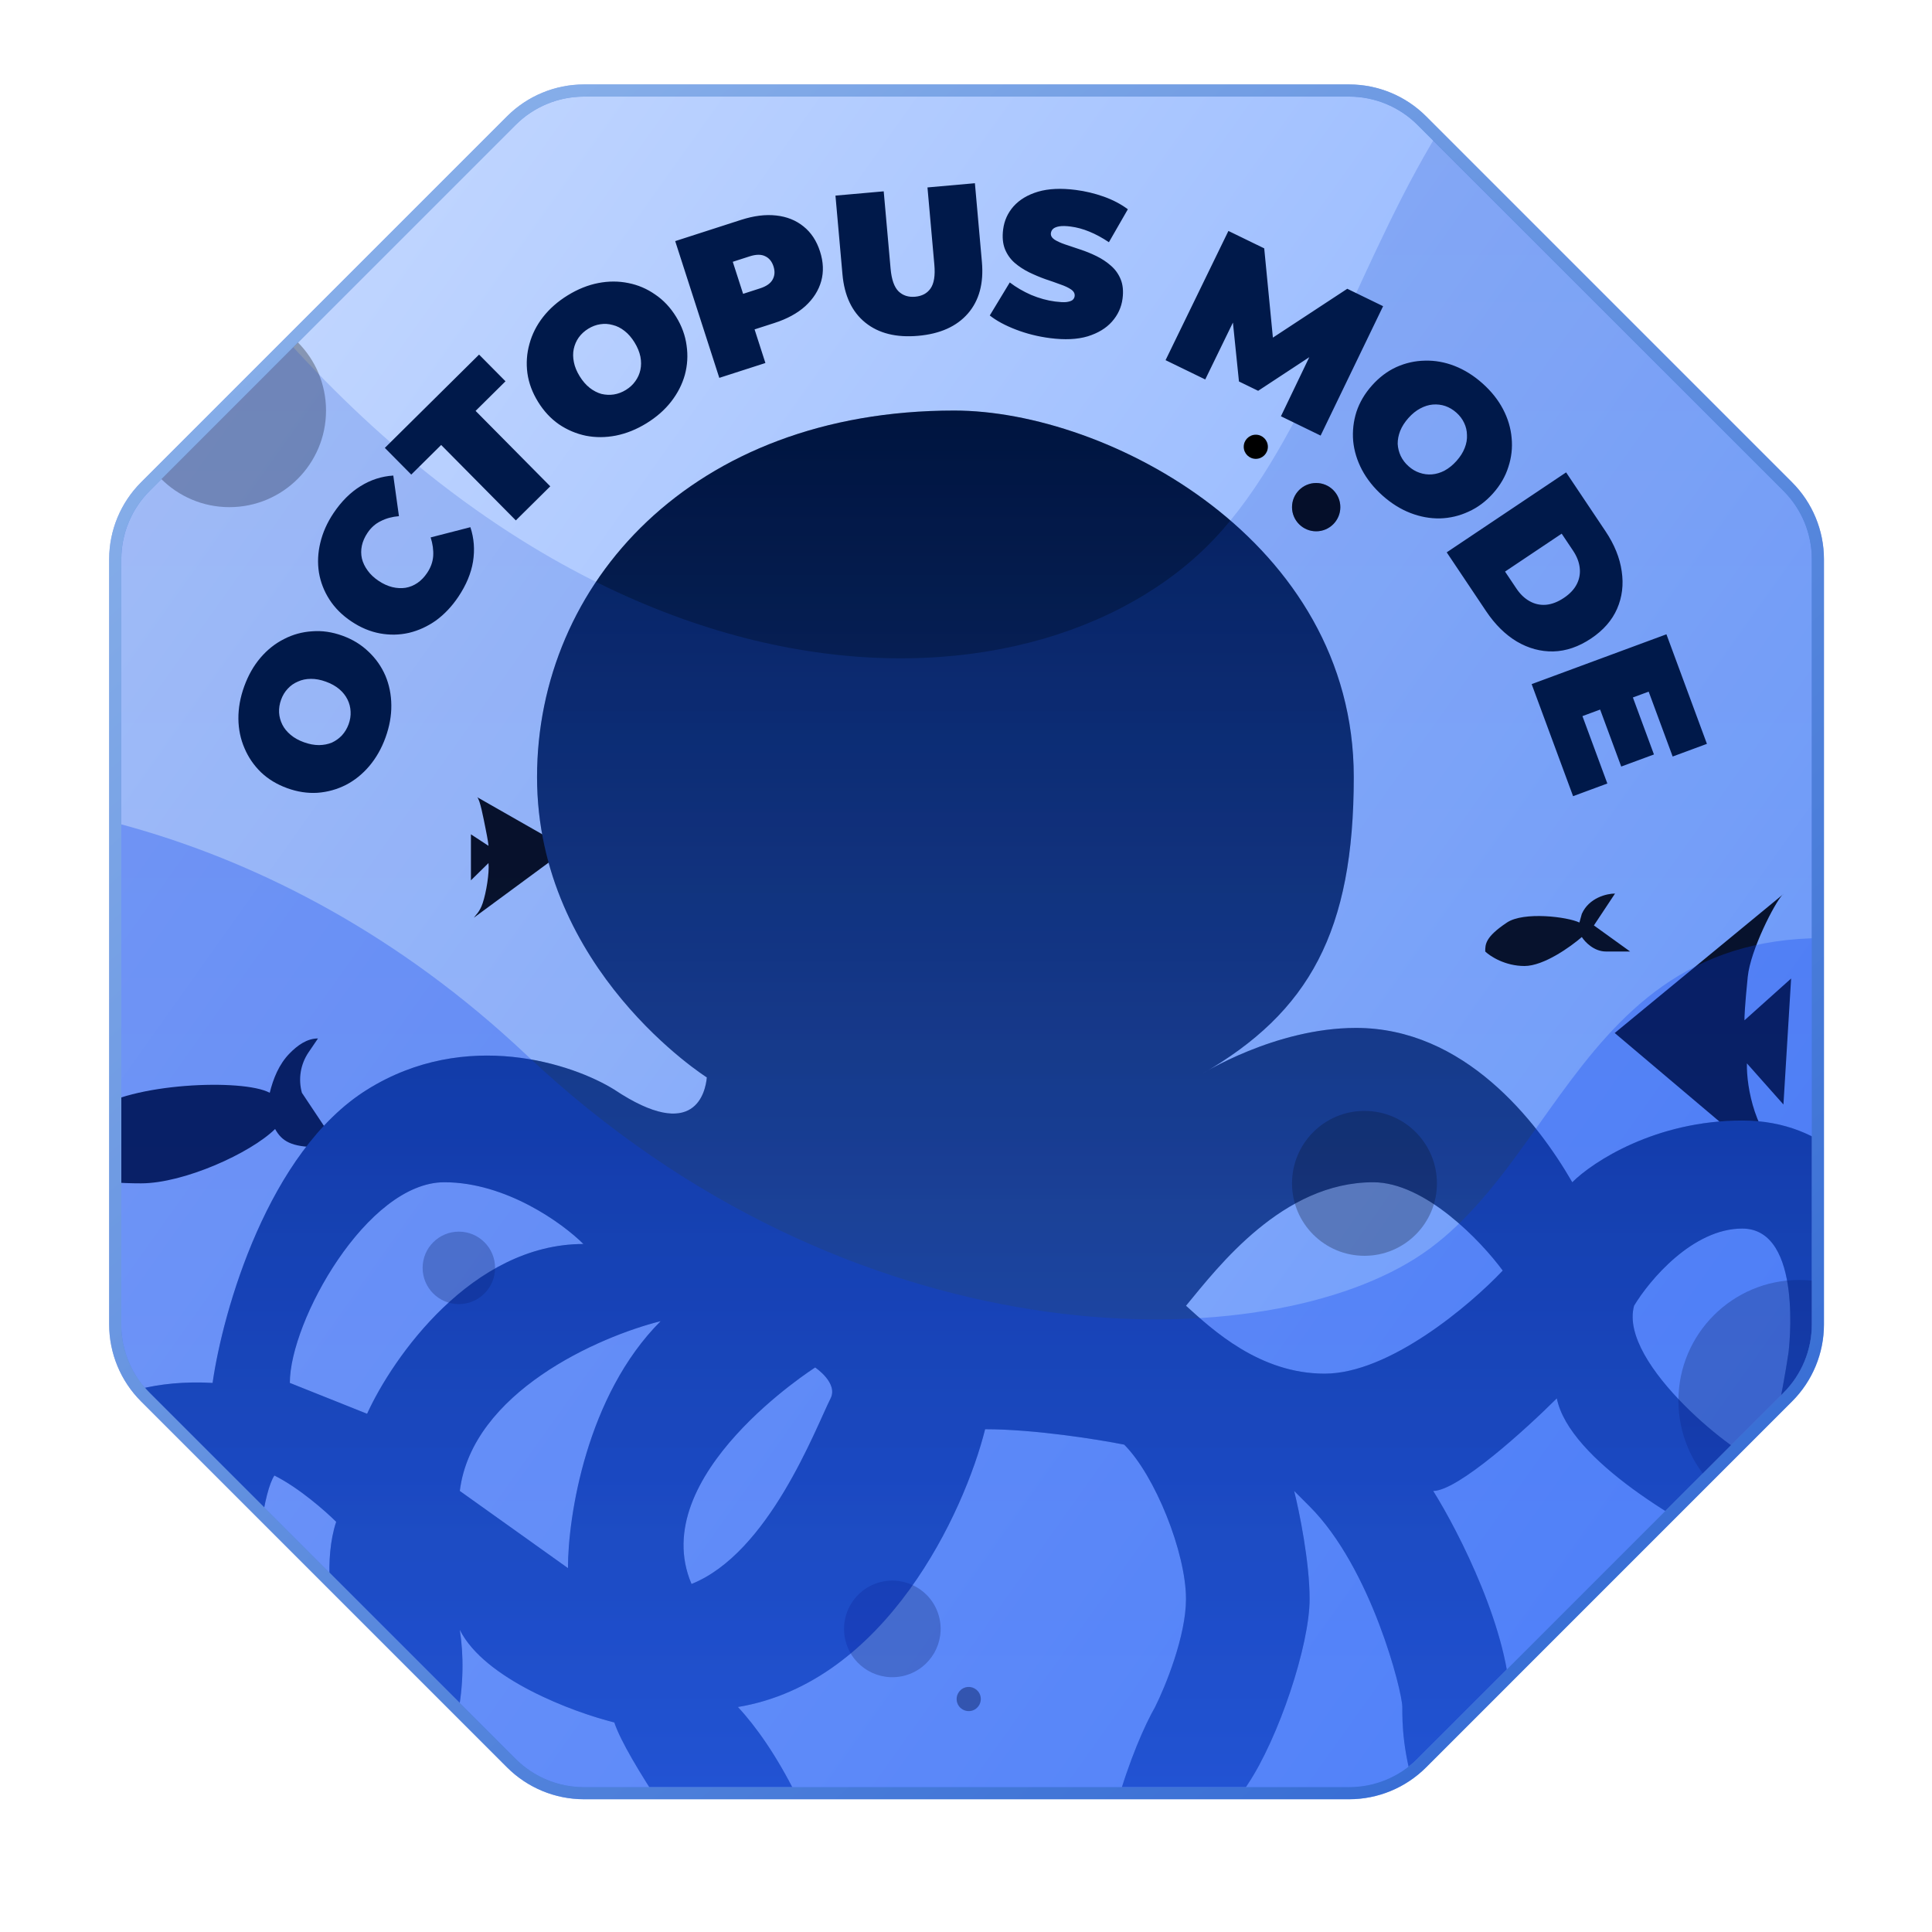
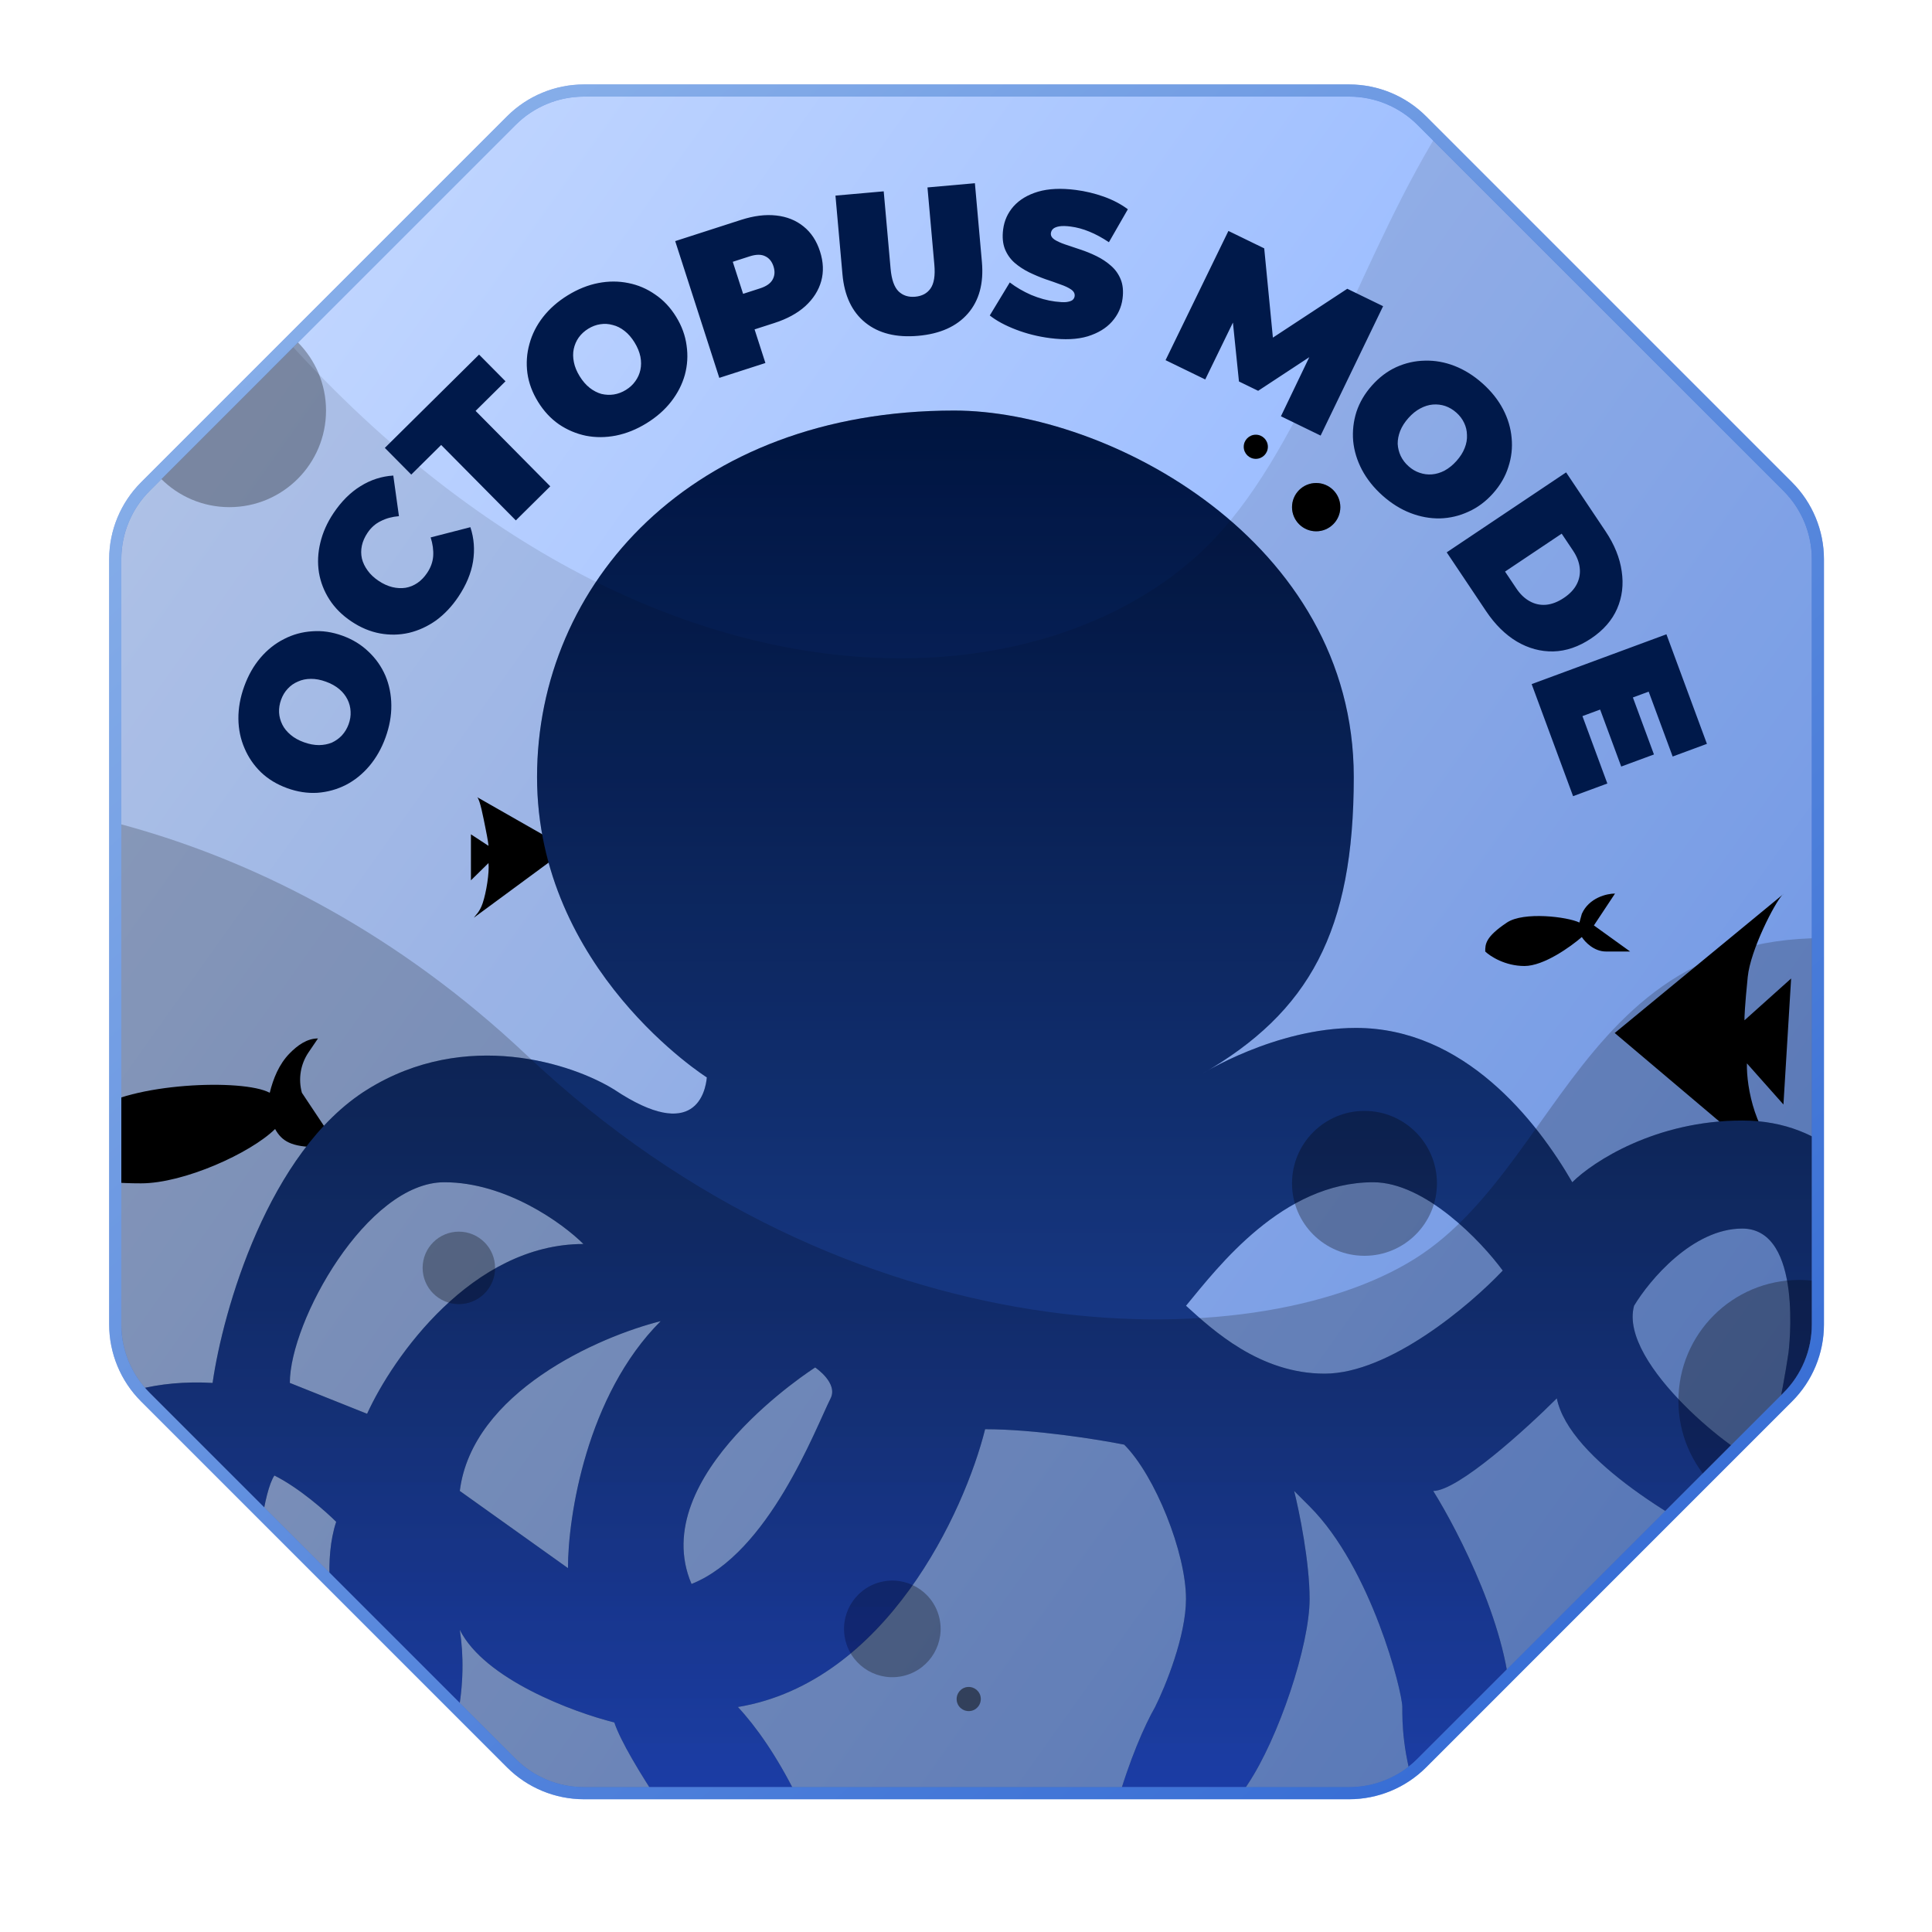
<svg xmlns="http://www.w3.org/2000/svg" width="120" height="120" viewBox="0 0 120 120" fill="none">
  <path d="M112.912 82.265C112.912 83.956 112.24 85.579 111.044 86.774L88.31 109.509C87.114 110.705 85.491 111.377 83.8 111.377L36.27 111.377C34.579 111.377 32.957 110.705 31.761 109.509L9.026 86.774C7.83 85.579 7.158 83.956 7.158 82.265L7.158 34.735C7.158 33.044 7.83 31.422 9.026 30.226L31.761 7.491C32.957 6.295 34.579 5.623 36.27 5.623L83.8 5.623C85.491 5.623 87.114 6.295 88.31 7.491L111.044 30.226C112.24 31.422 112.912 33.044 112.912 34.735L112.912 82.265Z" fill="url(#paint0_linear_2729_13445)" />
  <path d="M112.912 82.265C112.912 83.956 112.24 85.579 111.044 86.774L88.31 109.509C87.114 110.705 85.491 111.377 83.8 111.377L36.27 111.377C34.579 111.377 32.957 110.705 31.761 109.509L9.026 86.774C7.83 85.579 7.158 83.956 7.158 82.265L7.158 34.735C7.158 33.044 7.83 31.422 9.026 30.226L31.761 7.491C32.957 6.295 34.579 5.623 36.27 5.623L83.8 5.623C85.491 5.623 87.114 6.295 88.31 7.491L111.044 30.226C112.24 31.422 112.912 33.044 112.912 34.735L112.912 82.265Z" stroke="#2F66D2" stroke-width="0.754" />
  <path d="M112.912 82.265C112.912 83.956 112.24 85.579 111.044 86.774L88.31 109.509C87.114 110.705 85.491 111.377 83.8 111.377L36.27 111.377C34.579 111.377 32.957 110.705 31.761 109.509L9.026 86.774C7.83 85.579 7.158 83.956 7.158 82.265L7.158 34.735C7.158 33.044 7.83 31.422 9.026 30.226L31.761 7.491C32.957 6.295 34.579 5.623 36.27 5.623L83.8 5.623C85.491 5.623 87.114 6.295 88.31 7.491L111.044 30.226C112.24 31.422 112.912 33.044 112.912 34.735L112.912 82.265Z" stroke="url(#paint1_linear_2729_13445)" stroke-opacity="0.5" stroke-width="0.754" />
  <mask id="mask0_2729_13445" style="mask-type:alpha" maskUnits="userSpaceOnUse" x="7" y="6" width="106" height="105">
    <path d="M112.535 82.265C112.535 83.856 111.903 85.382 110.778 86.507L88.043 109.243C86.917 110.368 85.391 111 83.8 111L36.27 111C34.679 111 33.153 110.368 32.028 109.243L9.293 86.507C8.167 85.382 7.535 83.856 7.535 82.265L7.535 34.735C7.535 33.144 8.167 31.618 9.293 30.493L32.028 7.757C33.153 6.632 34.679 6 36.27 6L83.8 6C85.391 6 86.917 6.632 88.043 7.757L110.778 30.493C111.903 31.618 112.535 33.144 112.535 34.735L112.535 82.265Z" fill="url(#paint2_linear_2729_13445)" />
  </mask>
  <g mask="url(#mask0_2729_13445)">
    <path d="M29.614 49.5C29.621 49.502 29.628 49.507 29.636 49.513L35.25 52.714L29.432 57C29.553 56.821 29.796 56.643 29.977 56.107C30.207 55.429 30.401 54.202 30.341 53.607L29.25 54.679V51.821L30.341 52.536C30.341 52.476 30.305 52.179 30.159 51.464C30.02 50.779 29.813 49.655 29.636 49.513L29.614 49.5Z" fill="black" style="mix-blend-mode:overlay" />
    <path d="M110.785 55.52C110.763 55.53 110.737 55.552 110.706 55.585L100.292 64.162L112.194 74.225C111.933 73.792 112.031 72.811 111.009 72.055C109.02 70.583 108.47 67.541 108.504 66.048L110.773 68.603L111.25 60.776L108.353 63.373C108.344 63.225 108.373 62.477 108.555 60.678C108.726 58.991 110.235 56.079 110.706 55.585L110.785 55.52Z" fill="black" style="mix-blend-mode:overlay" />
    <g style="mix-blend-mode:overlay">
      <path d="M93.6 57.3C94.638 56.608 97.35 56.94 98.1 57.3L98.25 56.76C98.7 55.752 99.812 55.5 100.312 55.5L99 57.48L101.25 59.1H99.75C99 59.1 98.438 58.5 98.25 58.2C97.562 58.8 95.888 60 94.688 60C93.487 60 92.562 59.4 92.25 59.1C92.25 58.65 92.25 58.2 93.6 57.3Z" fill="black" />
    </g>
    <g style="mix-blend-mode:overlay">
      <circle cx="81.75" cy="31.5" r="1.5" fill="black" />
    </g>
    <g style="mix-blend-mode:overlay">
      <circle cx="81.75" cy="31.5" r="1.5" fill="black" fill-opacity="0.3" />
    </g>
    <g style="mix-blend-mode:overlay">
      <circle cx="14.25" cy="25.5" r="6" fill="black" fill-opacity="0.3" />
    </g>
    <g style="mix-blend-mode:overlay">
      <circle cx="60.169" cy="105.53" r="0.75" transform="rotate(-15 60.1686 105.53)" fill="black" fill-opacity="0.3" />
    </g>
    <g style="mix-blend-mode:overlay">
      <circle cx="78" cy="27.75" r="0.75" fill="black" />
    </g>
    <g style="mix-blend-mode:overlay">
      <path d="M5.762 69C8.067 67.27 15.088 66.975 16.754 67.875C16.973 66.984 17.33 66.11 17.967 65.45C18.479 64.919 19.074 64.5 19.751 64.5L19.163 65.365C18.664 66.101 18.514 67.019 18.752 67.875L21.75 72.375C21.334 72.375 21.417 71.25 19.751 71.25C18.086 71.25 17.503 70.875 17.087 70.125C15.56 71.625 11.424 73.5 8.76 73.5C6.095 73.5 4.457 73.125 3.764 72.375C3.764 71.25 3.457 70.73 5.762 69Z" fill="black" />
    </g>
    <path fill-rule="evenodd" clip-rule="evenodd" d="M59.269 25.5C68.809 25.501 84.085 33.581 84.085 48.264C84.085 57.824 81.342 62.87 74.624 66.722C74.624 66.722 79.183 63.846 84.221 63.846C90.938 63.846 95.44 69.598 97.657 73.432C98.937 72.154 102.84 69.598 108.213 69.598C113.587 69.598 116.211 73.433 116.85 75.35C117.17 76.308 117.81 78.801 117.81 81.102C117.81 83.402 116.531 88.451 115.891 90.688C117.811 90.049 122.033 88.003 123.568 84.936C125.488 81.102 126.447 79.184 127.407 78.226C128.175 77.459 129.007 77.906 129.326 78.226C129.646 78.546 130.093 79.569 129.326 81.102C128.367 83.019 123.567 96.439 113.012 96.44C112.052 98.357 109.557 102.767 107.254 105.068C104.375 107.943 100.537 111.776 99.576 110.82C98.616 109.861 98.616 108.902 100.536 106.985C102.456 105.067 108.213 98.357 108.213 96.44C104.694 94.842 97.465 90.688 96.697 86.853C94.778 88.77 90.556 92.603 89.019 92.605C90.619 95.162 93.818 101.425 93.818 106.026C93.818 111.778 97.657 113.695 99.576 114.654C101.497 115.612 108.214 115.613 111.092 115.613C113.395 115.613 113.971 116.891 113.971 117.53C113.971 118.489 111.859 120.406 103.415 120.406C92.859 120.406 89.02 114.654 88.06 111.778C87.1 108.902 87.1 106.985 87.1 106.026C87.1 105.068 85.18 97.399 81.342 93.564L80.382 92.605C80.702 93.884 81.342 97.015 81.342 99.316C81.342 102.192 79.422 107.943 77.503 110.82C75.584 113.695 73.664 119.447 73.664 124.241C73.664 129.034 74.624 136.703 76.543 140.538C78.463 144.372 81.342 149.165 81.342 150.124C81.342 151.082 81.341 152.041 80.382 152.041C79.422 152.041 77.503 150.124 75.584 147.248C73.664 144.372 67.906 131.91 67.906 122.323C67.906 114.654 70.465 108.263 71.745 106.026C72.385 104.748 73.664 101.616 73.664 99.316C73.664 96.44 71.745 91.647 69.826 89.729C68.226 89.41 64.259 88.771 61.188 88.771C59.909 93.883 55.046 104.492 45.833 106.026C50.312 110.82 57.541 125.775 50.632 147.248C49.992 149.165 48.328 152.998 46.793 153C45.257 153 45.513 151.083 45.833 150.124C47.113 146.928 49.48 138.812 48.712 131.91C47.945 125.008 45.833 119.448 44.874 117.53C42.954 114.974 38.924 109.286 38.156 106.985C35.596 106.346 30.094 104.3 28.559 101.233C29.518 107.304 26.831 119.447 8.405 119.447C6.806 119.447 3.607 119.256 3.607 118.489C3.607 117.53 3.607 116.572 6.486 116.571C9.366 116.571 18.002 113.695 19.922 110.82C21.841 107.944 22.8 106.026 20.881 101.233C20.561 99.955 20.114 96.823 20.881 94.523C20.241 93.883 18.578 92.413 17.043 91.647C16.403 92.606 15.832 96.433 16.083 99.316C17.042 104.108 17.042 107.942 16.083 107.944C15.124 107.944 15.123 107.943 14.163 105.068C13.204 102.192 12.244 95.481 13.204 91.647C11.604 91.008 7.829 90.689 5.526 94.523C2.647 99.316 1.687 102.192 1.687 104.109C1.687 106.026 1.687 110.818 -0.232 110.82C-1.767 110.819 -2.151 108.902 -2.151 107.944C-2.791 100.275 -0.615 85.128 13.204 85.895C13.843 81.421 16.659 71.515 22.801 67.68C28.942 63.847 35.597 66.083 38.156 67.68C43.193 71.035 43.824 67.785 43.903 66.92C43.903 66.92 33.357 60.254 33.357 48.264C33.357 36.275 42.956 25.5 59.269 25.5ZM50.632 84.936C50.632 84.936 40.075 91.647 42.952 98.383C47.752 96.467 50.632 88.771 51.591 86.853C52.066 85.905 50.662 84.957 50.632 84.936ZM41.035 82.06C37.196 83.019 29.327 86.47 28.559 92.605L35.277 97.398C35.277 94.203 36.428 86.662 41.035 82.06ZM108.213 76.308C105.142 76.308 102.455 79.504 101.495 81.102C100.5 84.75 108.213 90.688 109.173 90.688C110.132 90.686 111.092 83.977 111.092 83.977C111.095 83.957 112.046 76.309 108.213 76.308ZM27.599 73.432C22.801 73.432 18.002 82.06 18.002 85.895L22.801 87.812C24.4 84.297 29.327 77.267 36.236 77.267C34.957 75.989 31.438 73.433 27.599 73.432ZM85.295 73.432C79.665 73.432 75.675 78.663 73.664 81.102C75.34 82.626 78.256 85.32 82.277 85.32C86.299 85.32 91.327 81.052 93.338 78.918C91.998 77.09 88.512 73.433 85.295 73.432Z" fill="url(#paint3_linear_2729_13445)" />
    <path fill-rule="evenodd" clip-rule="evenodd" d="M59.269 25.5C68.809 25.501 84.085 33.581 84.085 48.264C84.085 57.824 81.342 62.87 74.624 66.722C74.624 66.722 79.183 63.846 84.221 63.846C90.938 63.846 95.44 69.598 97.657 73.432C98.937 72.154 102.84 69.598 108.213 69.598C113.587 69.598 116.211 73.433 116.85 75.35C117.17 76.308 117.81 78.801 117.81 81.102C117.81 83.402 116.531 88.451 115.891 90.688C117.811 90.049 122.033 88.003 123.568 84.936C125.488 81.102 126.447 79.184 127.407 78.226C128.175 77.459 129.007 77.906 129.326 78.226C129.646 78.546 130.093 79.569 129.326 81.102C128.367 83.019 123.567 96.439 113.012 96.44C112.052 98.357 109.557 102.767 107.254 105.068C104.375 107.943 100.537 111.776 99.576 110.82C98.616 109.861 98.616 108.902 100.536 106.985C102.456 105.067 108.213 98.357 108.213 96.44C104.694 94.842 97.465 90.688 96.697 86.853C94.778 88.77 90.556 92.603 89.019 92.605C90.619 95.162 93.818 101.425 93.818 106.026C93.818 111.778 97.657 113.695 99.576 114.654C101.497 115.612 108.214 115.613 111.092 115.613C113.395 115.613 113.971 116.891 113.971 117.53C113.971 118.489 111.859 120.406 103.415 120.406C92.859 120.406 89.02 114.654 88.06 111.778C87.1 108.902 87.1 106.985 87.1 106.026C87.1 105.068 85.18 97.399 81.342 93.564L80.382 92.605C80.702 93.884 81.342 97.015 81.342 99.316C81.342 102.192 79.422 107.943 77.503 110.82C75.584 113.695 73.664 119.447 73.664 124.241C73.664 129.034 74.624 136.703 76.543 140.538C78.463 144.372 81.342 149.165 81.342 150.124C81.342 151.082 81.341 152.041 80.382 152.041C79.422 152.041 77.503 150.124 75.584 147.248C73.664 144.372 67.906 131.91 67.906 122.323C67.906 114.654 70.465 108.263 71.745 106.026C72.385 104.748 73.664 101.616 73.664 99.316C73.664 96.44 71.745 91.647 69.826 89.729C68.226 89.41 64.259 88.771 61.188 88.771C59.909 93.883 55.046 104.492 45.833 106.026C50.312 110.82 57.541 125.775 50.632 147.248C49.992 149.165 48.328 152.998 46.793 153C45.257 153 45.513 151.083 45.833 150.124C47.113 146.928 49.48 138.812 48.712 131.91C47.945 125.008 45.833 119.448 44.874 117.53C42.954 114.974 38.924 109.286 38.156 106.985C35.596 106.346 30.094 104.3 28.559 101.233C29.518 107.304 26.831 119.447 8.405 119.447C6.806 119.447 3.607 119.256 3.607 118.489C3.607 117.53 3.607 116.572 6.486 116.571C9.366 116.571 18.002 113.695 19.922 110.82C21.841 107.944 22.8 106.026 20.881 101.233C20.561 99.955 20.114 96.823 20.881 94.523C20.241 93.883 18.578 92.413 17.043 91.647C16.403 92.606 15.832 96.433 16.083 99.316C17.042 104.108 17.042 107.942 16.083 107.944C15.124 107.944 15.123 107.943 14.163 105.068C13.204 102.192 12.244 95.481 13.204 91.647C11.604 91.008 7.829 90.689 5.526 94.523C2.647 99.316 1.687 102.192 1.687 104.109C1.687 106.026 1.687 110.818 -0.232 110.82C-1.767 110.819 -2.151 108.902 -2.151 107.944C-2.791 100.275 -0.615 85.128 13.204 85.895C13.843 81.421 16.659 71.515 22.801 67.68C28.942 63.847 35.597 66.083 38.156 67.68C43.193 71.035 43.824 67.785 43.903 66.92C43.903 66.92 33.357 60.254 33.357 48.264C33.357 36.275 42.956 25.5 59.269 25.5ZM50.632 84.936C50.632 84.936 40.075 91.647 42.952 98.383C47.752 96.467 50.632 88.771 51.591 86.853C52.066 85.905 50.662 84.957 50.632 84.936ZM41.035 82.06C37.196 83.019 29.327 86.47 28.559 92.605L35.277 97.398C35.277 94.203 36.428 86.662 41.035 82.06ZM108.213 76.308C105.142 76.308 102.455 79.504 101.495 81.102C100.5 84.75 108.213 90.688 109.173 90.688C110.132 90.686 111.092 83.977 111.092 83.977C111.095 83.957 112.046 76.309 108.213 76.308ZM27.599 73.432C22.801 73.432 18.002 82.06 18.002 85.895L22.801 87.812C24.4 84.297 29.327 77.267 36.236 77.267C34.957 75.989 31.438 73.433 27.599 73.432ZM85.295 73.432C79.665 73.432 75.675 78.663 73.664 81.102C75.34 82.626 78.256 85.32 82.277 85.32C86.299 85.32 91.327 81.052 93.338 78.918C91.998 77.09 88.512 73.433 85.295 73.432Z" fill="black" fill-opacity="0.2" style="mix-blend-mode:soft-light" />
    <g style="mix-blend-mode:overlay">
      <circle cx="84.75" cy="73.5" r="4.5" fill="black" fill-opacity="0.3" />
    </g>
    <g style="mix-blend-mode:overlay">
      <circle cx="111.75" cy="87" r="7.5" fill="black" fill-opacity="0.3" />
    </g>
    <g style="mix-blend-mode:overlay">
      <circle cx="28.5" cy="78.75" r="2.25" fill="black" fill-opacity="0.3" />
    </g>
    <g style="mix-blend-mode:overlay">
      <circle cx="55.424" cy="101.174" r="3" transform="rotate(-15 55.4242 101.174)" fill="black" fill-opacity="0.3" />
    </g>
    <g style="mix-blend-mode:overlay">
      <circle cx="60.169" cy="105.53" r="0.75" transform="rotate(-15 60.1686 105.53)" fill="black" fill-opacity="0.3" />
    </g>
-     <path d="M32.717 65.542C16.665 50.384 -1.283 48.7 -8.25 49.753C2.898 74.664 26.196 124.909 30.209 126.593C35.225 128.698 128.029 132.909 130.537 128.698C132.543 125.33 140.848 83.786 144.75 63.435C143.914 63.786 137.894 63.435 120.504 59.224C98.766 53.961 97.93 71.856 87.897 78.172C77.865 84.488 52.783 84.49 32.717 65.542Z" fill="#0038EF" fill-opacity="0.3" />
-     <path d="M9.947 11.114C-8.939 -16.395 -30.053 -19.452 -38.25 -17.541C-25.135 27.669 2.275 118.853 6.996 121.91C12.898 125.73 122.078 133.372 125.029 125.73C127.389 119.617 137.16 44.223 141.75 7.29C140.766 7.926 133.684 7.29 113.225 -0.352C87.652 -9.903 86.668 22.572 74.865 34.034C63.062 45.496 33.553 45.5 9.947 11.114Z" fill="url(#paint4_linear_2729_13445)" fill-opacity="0.2" />
+     <path d="M32.717 65.542C16.665 50.384 -1.283 48.7 -8.25 49.753C2.898 74.664 26.196 124.909 30.209 126.593C35.225 128.698 128.029 132.909 130.537 128.698C132.543 125.33 140.848 83.786 144.75 63.435C143.914 63.786 137.894 63.435 120.504 59.224C98.766 53.961 97.93 71.856 87.897 78.172C77.865 84.488 52.783 84.49 32.717 65.542Z" fill="black" fill-opacity="0.2" style="mix-blend-mode:overlay" />
+     <path d="M9.947 11.114C-8.939 -16.395 -30.053 -19.452 -38.25 -17.541C-25.135 27.669 2.275 118.853 6.996 121.91C12.898 125.73 122.078 133.372 125.029 125.73C127.389 119.617 137.16 44.223 141.75 7.29C140.766 7.926 133.684 7.29 113.225 -0.352C87.652 -9.903 86.668 22.572 74.865 34.034C63.062 45.496 33.553 45.5 9.947 11.114Z" fill="black" fill-opacity="0.1" style="mix-blend-mode:overlay" />
  </g>
  <path d="M23.945 45.808C23.699 46.488 23.362 47.08 22.935 47.585C22.511 48.083 22.027 48.472 21.482 48.754C20.929 49.033 20.341 49.196 19.719 49.242C19.099 49.28 18.474 49.184 17.843 48.956C17.203 48.724 16.662 48.397 16.218 47.975C15.77 47.541 15.426 47.041 15.188 46.476C14.941 45.908 14.814 45.297 14.807 44.643C14.802 43.982 14.923 43.311 15.169 42.632C15.418 41.945 15.754 41.352 16.178 40.855C16.602 40.358 17.091 39.969 17.644 39.691C18.189 39.409 18.771 39.249 19.39 39.211C20.004 39.162 20.631 39.253 21.271 39.485C21.902 39.713 22.442 40.044 22.891 40.478C23.343 40.903 23.692 41.4 23.938 41.968C24.176 42.534 24.299 43.143 24.306 43.797C24.314 44.45 24.193 45.121 23.945 45.808ZM21.655 44.98C21.75 44.716 21.791 44.455 21.776 44.196C21.764 43.93 21.7 43.681 21.585 43.449C21.465 43.207 21.294 42.991 21.073 42.803C20.844 42.611 20.566 42.456 20.238 42.338C19.91 42.219 19.601 42.162 19.311 42.165C19.012 42.166 18.743 42.222 18.504 42.334C18.259 42.435 18.047 42.584 17.867 42.782C17.69 42.971 17.554 43.197 17.459 43.461C17.363 43.725 17.322 43.99 17.334 44.256C17.348 44.515 17.416 44.765 17.536 45.008C17.651 45.239 17.823 45.45 18.052 45.642C18.273 45.83 18.548 45.984 18.875 46.102C19.203 46.221 19.516 46.28 19.815 46.28C20.105 46.276 20.373 46.224 20.617 46.123C20.857 46.011 21.065 45.86 21.242 45.671C21.422 45.474 21.559 45.243 21.655 44.98ZM28.47 37.065C28.073 37.658 27.612 38.147 27.088 38.533C26.561 38.906 25.999 39.164 25.403 39.307C24.811 39.442 24.209 39.454 23.599 39.342C22.989 39.229 22.398 38.982 21.826 38.598C21.253 38.215 20.8 37.763 20.464 37.241C20.128 36.719 19.91 36.159 19.81 35.56C19.715 34.954 19.743 34.338 19.895 33.714C20.045 33.078 20.319 32.463 20.716 31.87C21.204 31.143 21.762 30.585 22.39 30.198C23.022 29.803 23.702 29.583 24.428 29.538L24.779 32.06C24.357 32.094 23.982 32.196 23.654 32.365C23.324 32.522 23.047 32.766 22.825 33.098C22.65 33.36 22.534 33.625 22.476 33.893C22.419 34.162 22.42 34.428 22.478 34.692C22.541 34.95 22.661 35.199 22.837 35.439C23.006 35.675 23.232 35.888 23.515 36.077C23.797 36.267 24.083 36.397 24.373 36.468C24.656 36.535 24.928 36.549 25.19 36.509C25.456 36.463 25.703 36.362 25.93 36.207C26.156 36.052 26.357 35.843 26.532 35.582C26.755 35.25 26.879 34.904 26.906 34.543C26.93 34.171 26.878 33.783 26.749 33.38L29.216 32.745C29.443 33.429 29.498 34.142 29.38 34.882C29.261 35.61 28.957 36.337 28.47 37.065ZM32.039 32.323L27.402 27.638L25.544 29.477L23.903 27.819L29.756 22.024L31.398 23.682L29.54 25.521L34.178 30.206L32.039 32.323ZM40.154 26.291C39.539 26.67 38.907 26.925 38.258 27.055C37.617 27.18 36.995 27.183 36.393 27.065C35.787 26.939 35.226 26.701 34.71 26.35C34.201 25.994 33.771 25.53 33.419 24.958C33.062 24.379 32.842 23.786 32.758 23.179C32.676 22.561 32.718 21.956 32.884 21.365C33.044 20.767 33.325 20.21 33.726 19.694C34.134 19.173 34.646 18.723 35.261 18.344C35.883 17.961 36.515 17.706 37.157 17.581C37.798 17.456 38.422 17.456 39.029 17.581C39.631 17.7 40.186 17.937 40.694 18.293C41.206 18.637 41.64 19.098 41.996 19.677C42.348 20.249 42.565 20.844 42.646 21.463C42.735 22.077 42.699 22.683 42.538 23.281C42.373 23.872 42.09 24.426 41.689 24.942C41.288 25.458 40.777 25.908 40.154 26.291ZM38.877 24.218C39.116 24.071 39.31 23.891 39.459 23.68C39.616 23.464 39.721 23.229 39.775 22.976C39.832 22.712 39.832 22.437 39.776 22.152C39.716 21.86 39.595 21.565 39.412 21.268C39.229 20.971 39.023 20.734 38.794 20.556C38.56 20.371 38.314 20.247 38.057 20.186C37.803 20.113 37.544 20.098 37.28 20.14C37.024 20.178 36.777 20.271 36.538 20.418C36.299 20.565 36.101 20.747 35.945 20.963C35.796 21.174 35.693 21.412 35.636 21.677C35.582 21.93 35.585 22.202 35.645 22.495C35.701 22.78 35.82 23.071 36.003 23.367C36.186 23.664 36.394 23.905 36.628 24.09C36.858 24.269 37.099 24.394 37.354 24.467C37.611 24.528 37.868 24.54 38.124 24.502C38.388 24.46 38.639 24.365 38.877 24.218ZM44.677 23.47L41.938 14.976L46.028 13.657C46.82 13.402 47.546 13.31 48.203 13.384C48.87 13.455 49.438 13.683 49.91 14.066C50.38 14.442 50.72 14.957 50.931 15.613C51.143 16.268 51.168 16.885 51.006 17.464C50.844 18.043 50.515 18.56 50.019 19.015C49.528 19.459 48.886 19.809 48.093 20.064L45.594 20.87L46.473 19.234L47.541 22.547L44.677 23.47ZM46.574 19.549L44.882 18.662L47.199 17.914C47.596 17.787 47.858 17.604 47.987 17.366C48.124 17.125 48.142 16.851 48.043 16.544C47.944 16.236 47.769 16.025 47.517 15.91C47.274 15.792 46.954 15.796 46.558 15.924L44.24 16.672L45.095 14.962L46.574 19.549ZM57.031 20.858C55.668 20.979 54.573 20.706 53.745 20.037C52.918 19.368 52.445 18.369 52.327 17.04L51.892 12.15L54.889 11.884L55.316 16.684C55.376 17.362 55.542 17.833 55.813 18.099C56.084 18.357 56.426 18.467 56.841 18.43C57.264 18.393 57.582 18.224 57.794 17.923C58.014 17.613 58.094 17.12 58.034 16.443L57.607 11.642L60.553 11.38L60.988 16.27C61.106 17.599 60.817 18.666 60.121 19.47C59.424 20.274 58.394 20.737 57.031 20.858ZM65.217 21.001C64.475 20.905 63.769 20.729 63.1 20.471C62.43 20.214 61.889 19.921 61.477 19.594L62.719 17.543C63.109 17.841 63.551 18.1 64.046 18.318C64.55 18.528 65.046 18.665 65.535 18.728C65.822 18.765 66.048 18.777 66.212 18.764C66.386 18.743 66.516 18.704 66.6 18.647C66.686 18.581 66.735 18.497 66.748 18.396C66.769 18.236 66.697 18.098 66.531 17.982C66.366 17.867 66.14 17.76 65.853 17.663C65.575 17.559 65.267 17.451 64.93 17.339C64.594 17.219 64.257 17.077 63.918 16.913C63.588 16.75 63.287 16.553 63.017 16.321C62.756 16.09 62.556 15.808 62.419 15.473C62.284 15.13 62.246 14.722 62.307 14.25C62.377 13.702 62.593 13.224 62.954 12.816C63.325 12.402 63.831 12.098 64.473 11.906C65.123 11.716 65.903 11.679 66.814 11.797C67.412 11.874 67.994 12.013 68.56 12.214C69.125 12.416 69.623 12.677 70.053 12.998L68.876 15.045C68.466 14.769 68.062 14.55 67.663 14.387C67.272 14.225 66.883 14.12 66.495 14.07C66.209 14.033 65.978 14.029 65.803 14.057C65.628 14.086 65.497 14.138 65.41 14.213C65.332 14.288 65.286 14.377 65.273 14.478C65.253 14.63 65.326 14.763 65.491 14.879C65.657 14.986 65.88 15.087 66.159 15.183C66.447 15.28 66.759 15.385 67.096 15.497C67.441 15.61 67.779 15.748 68.109 15.91C68.44 16.073 68.736 16.269 68.998 16.5C69.268 16.732 69.471 17.015 69.608 17.35C69.745 17.685 69.784 18.084 69.724 18.548C69.654 19.087 69.434 19.564 69.064 19.98C68.703 20.387 68.201 20.691 67.558 20.891C66.916 21.083 66.136 21.119 65.217 21.001ZM72.395 22.37L76.299 14.344L78.523 15.426L79.184 22.227L78.015 21.658L83.682 17.936L85.907 19.018L82.026 27.055L79.561 25.855L81.635 21.533L82.025 21.723L78.146 24.274L76.954 23.694L76.475 19.024L76.957 19.258L74.86 23.569L72.395 22.37ZM85.868 30.778C85.329 30.297 84.904 29.764 84.593 29.18C84.29 28.601 84.108 28.007 84.049 27.396C83.996 26.779 84.064 26.173 84.252 25.578C84.447 24.989 84.768 24.444 85.215 23.943C85.668 23.435 86.173 23.054 86.73 22.8C87.3 22.544 87.891 22.411 88.505 22.401C89.124 22.383 89.738 22.493 90.347 22.729C90.963 22.97 91.541 23.332 92.08 23.813C92.626 24.299 93.05 24.832 93.354 25.41C93.658 25.989 93.837 26.587 93.89 27.204C93.949 27.815 93.881 28.415 93.686 29.004C93.503 29.592 93.185 30.14 92.732 30.648C92.285 31.149 91.777 31.527 91.208 31.782C90.645 32.043 90.054 32.182 89.435 32.199C88.821 32.21 88.21 32.098 87.6 31.862C86.991 31.626 86.413 31.264 85.868 30.778ZM87.489 28.96C87.698 29.147 87.925 29.282 88.171 29.364C88.423 29.452 88.677 29.485 88.935 29.465C89.205 29.443 89.468 29.365 89.725 29.23C89.988 29.088 90.236 28.888 90.468 28.628C90.7 28.367 90.868 28.102 90.973 27.831C91.084 27.554 91.131 27.283 91.116 27.019C91.113 26.755 91.054 26.502 90.938 26.262C90.828 26.027 90.668 25.817 90.459 25.63C90.25 25.443 90.019 25.306 89.767 25.218C89.522 25.136 89.264 25.105 88.995 25.127C88.737 25.148 88.477 25.229 88.214 25.37C87.957 25.505 87.712 25.703 87.48 25.963C87.248 26.223 87.077 26.491 86.966 26.769C86.861 27.04 86.81 27.307 86.813 27.572C86.828 27.836 86.891 28.085 87.001 28.32C87.117 28.56 87.279 28.774 87.489 28.96ZM89.858 34.307L97.274 29.341L99.721 32.996C100.275 33.823 100.61 34.652 100.727 35.484C100.851 36.311 100.756 37.086 100.442 37.808C100.127 38.53 99.589 39.146 98.826 39.657C98.056 40.172 97.274 40.44 96.479 40.461C95.692 40.476 94.936 40.272 94.211 39.846C93.494 39.416 92.859 38.788 92.305 37.962L89.858 34.307ZM93.481 35.502L94.184 36.551C94.42 36.904 94.693 37.166 95.002 37.338C95.316 37.516 95.653 37.592 96.014 37.565C96.382 37.534 96.756 37.391 97.138 37.135C97.512 36.885 97.78 36.598 97.942 36.274C98.104 35.951 98.162 35.61 98.117 35.252C98.076 34.901 97.938 34.549 97.701 34.196L96.999 33.147L93.481 35.502ZM101.351 43.13L102.73 46.861L100.697 47.612L99.317 43.881L101.351 43.13ZM98.288 44.479L99.835 48.665L97.707 49.452L95.134 42.492L103.505 39.397L106.02 46.202L103.892 46.989L102.402 42.959L98.288 44.479Z" fill="#00194A" />
  <defs>
    <linearGradient id="paint0_linear_2729_13445" x1="112.535" y1="111" x2="-6.783" y2="26.131" gradientUnits="userSpaceOnUse">
      <stop stop-color="#71A0FF" />
      <stop offset="1" stop-color="#CADCFF" />
    </linearGradient>
    <linearGradient id="paint1_linear_2729_13445" x1="29.25" y1="12" x2="112.079" y2="109.22" gradientUnits="userSpaceOnUse">
      <stop stop-color="#DBF3FF" />
      <stop offset="1" stop-color="#2F66D2" />
    </linearGradient>
    <linearGradient id="paint2_linear_2729_13445" x1="112.535" y1="111" x2="-6.783" y2="26.131" gradientUnits="userSpaceOnUse">
      <stop stop-color="#805ECB" />
      <stop offset="1" stop-color="#B6BADE" />
    </linearGradient>
    <linearGradient id="paint3_linear_2729_13445" x1="63.75" y1="25.5" x2="63.75" y2="153" gradientUnits="userSpaceOnUse">
      <stop stop-color="#00194A" />
      <stop offset="1" stop-color="#4583FF" />
    </linearGradient>
-     <linearGradient id="paint4_linear_2729_13445" x1="51.75" y1="-18" x2="51.75" y2="129" gradientUnits="userSpaceOnUse">
-       <stop stop-color="#0032BE" />
-       <stop offset="1" stop-color="#467EFF" />
-     </linearGradient>
  </defs>
</svg>
